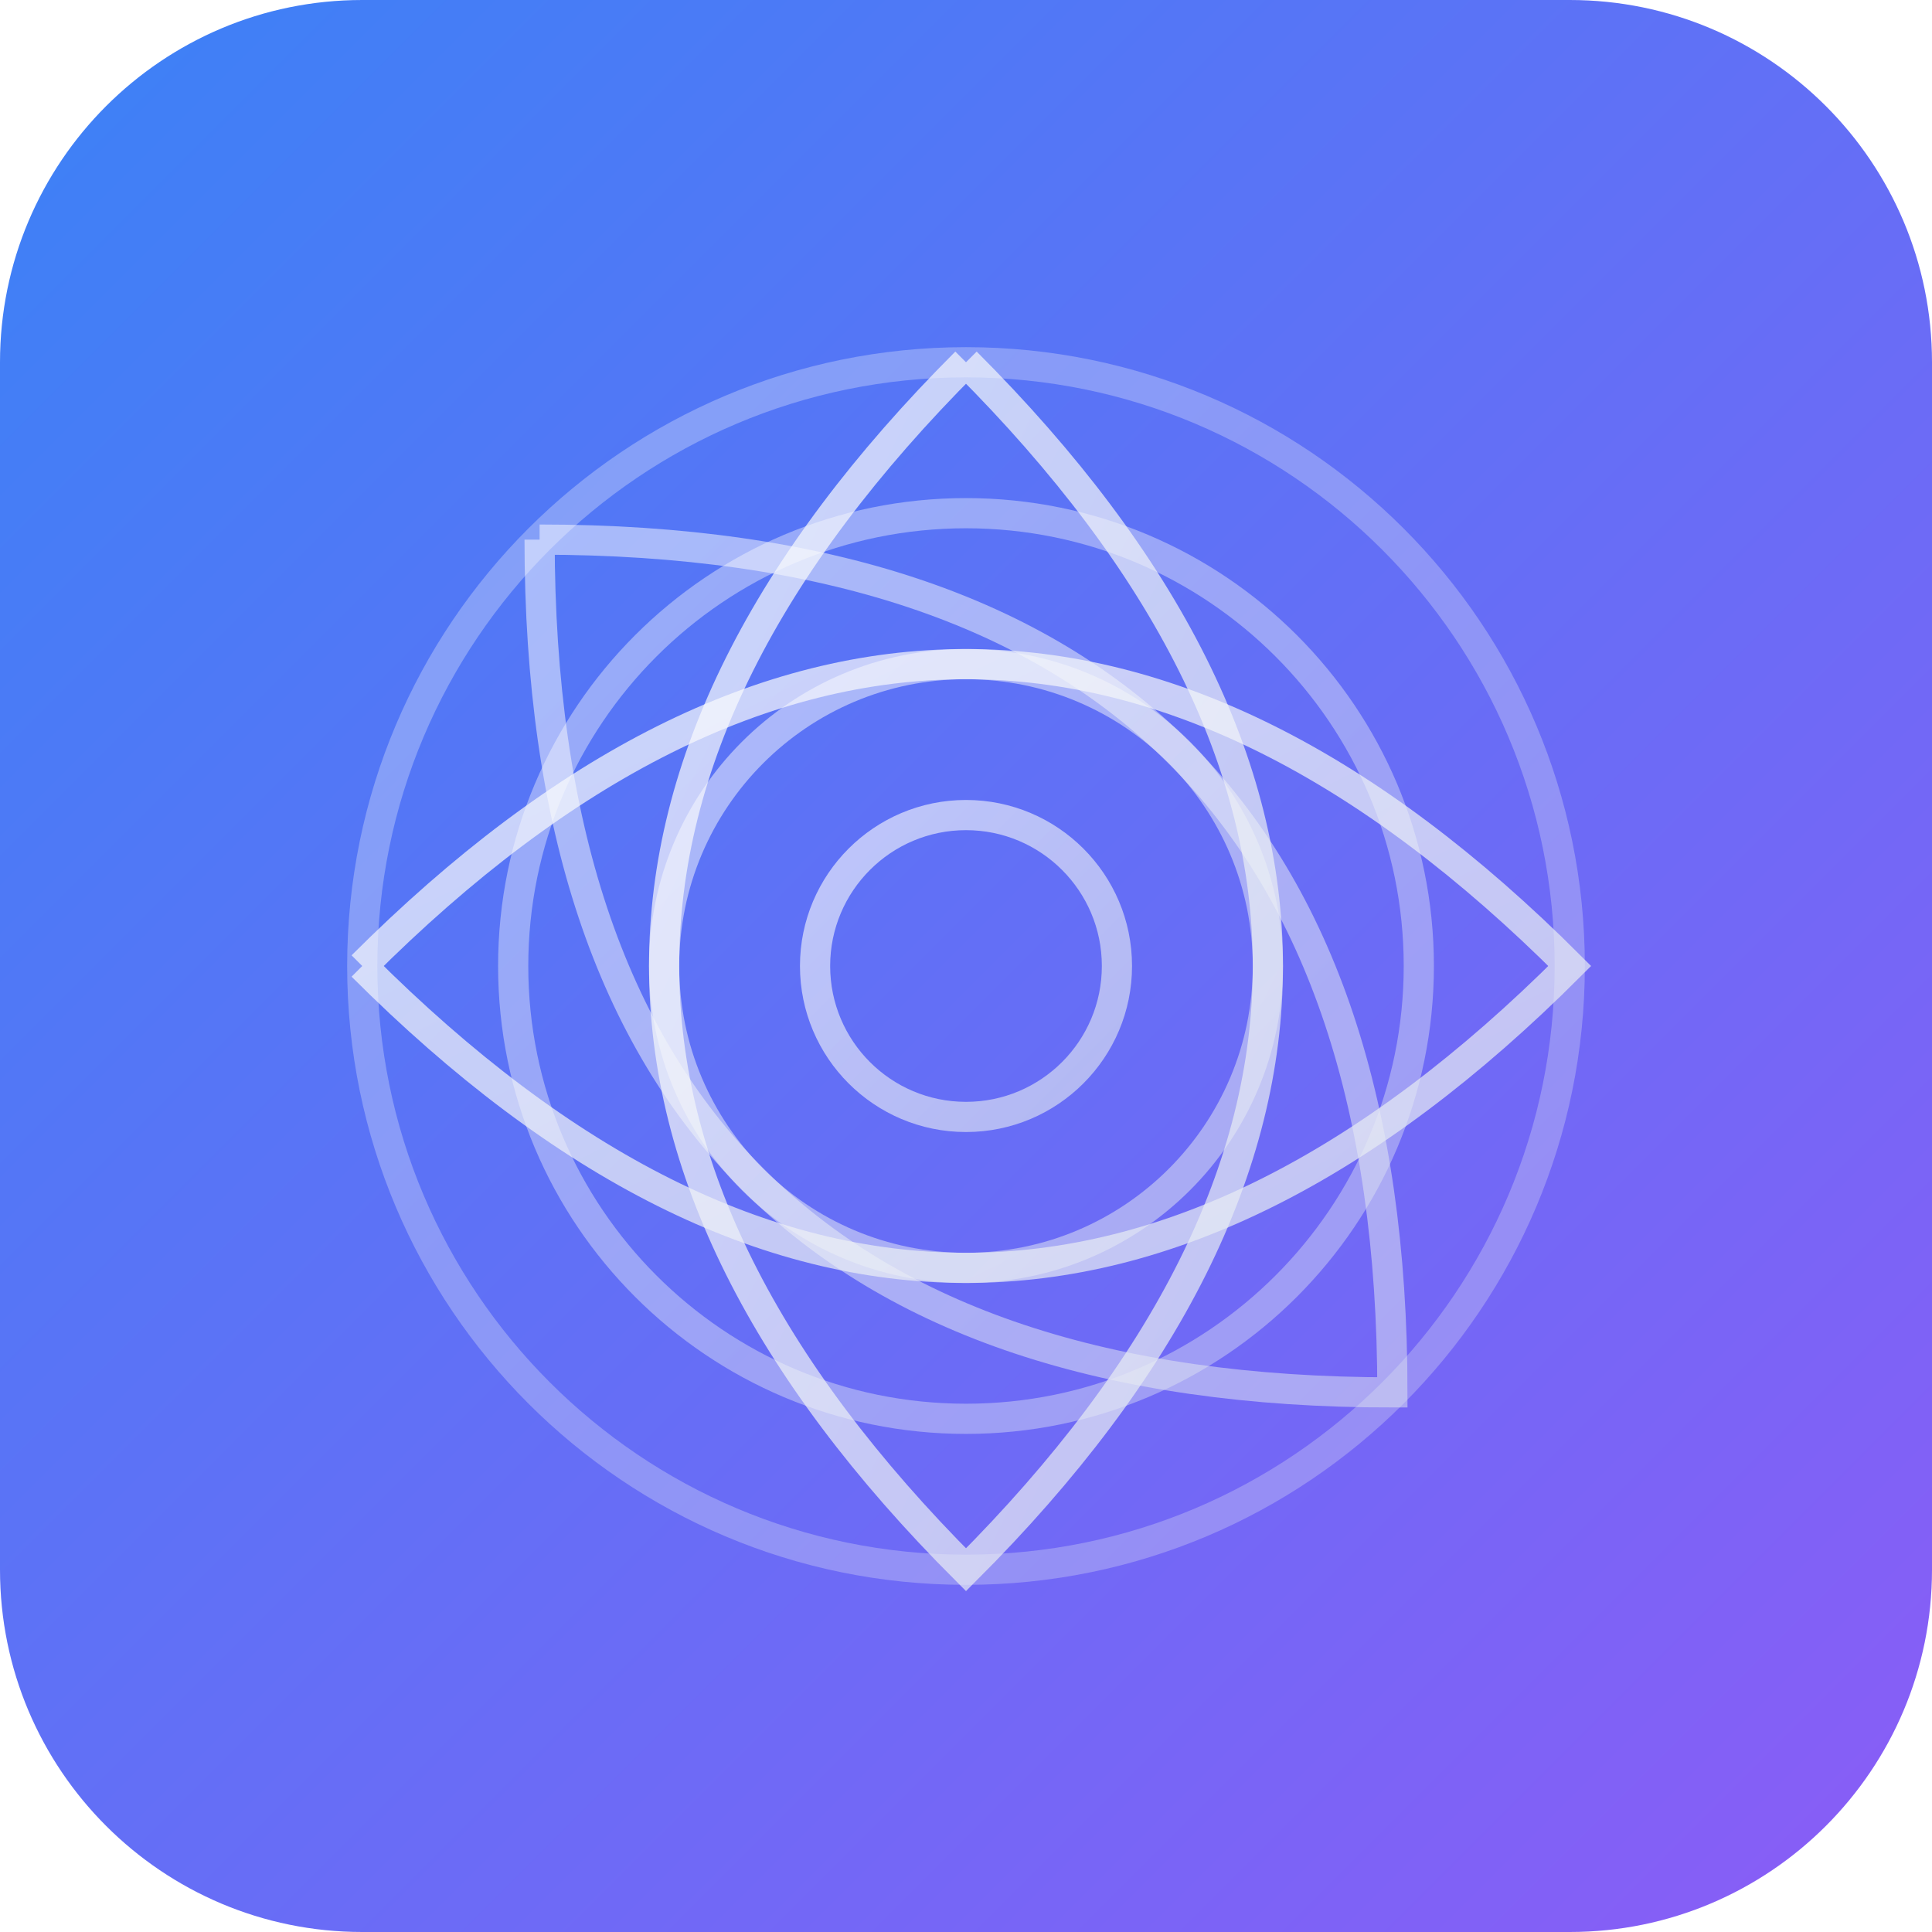
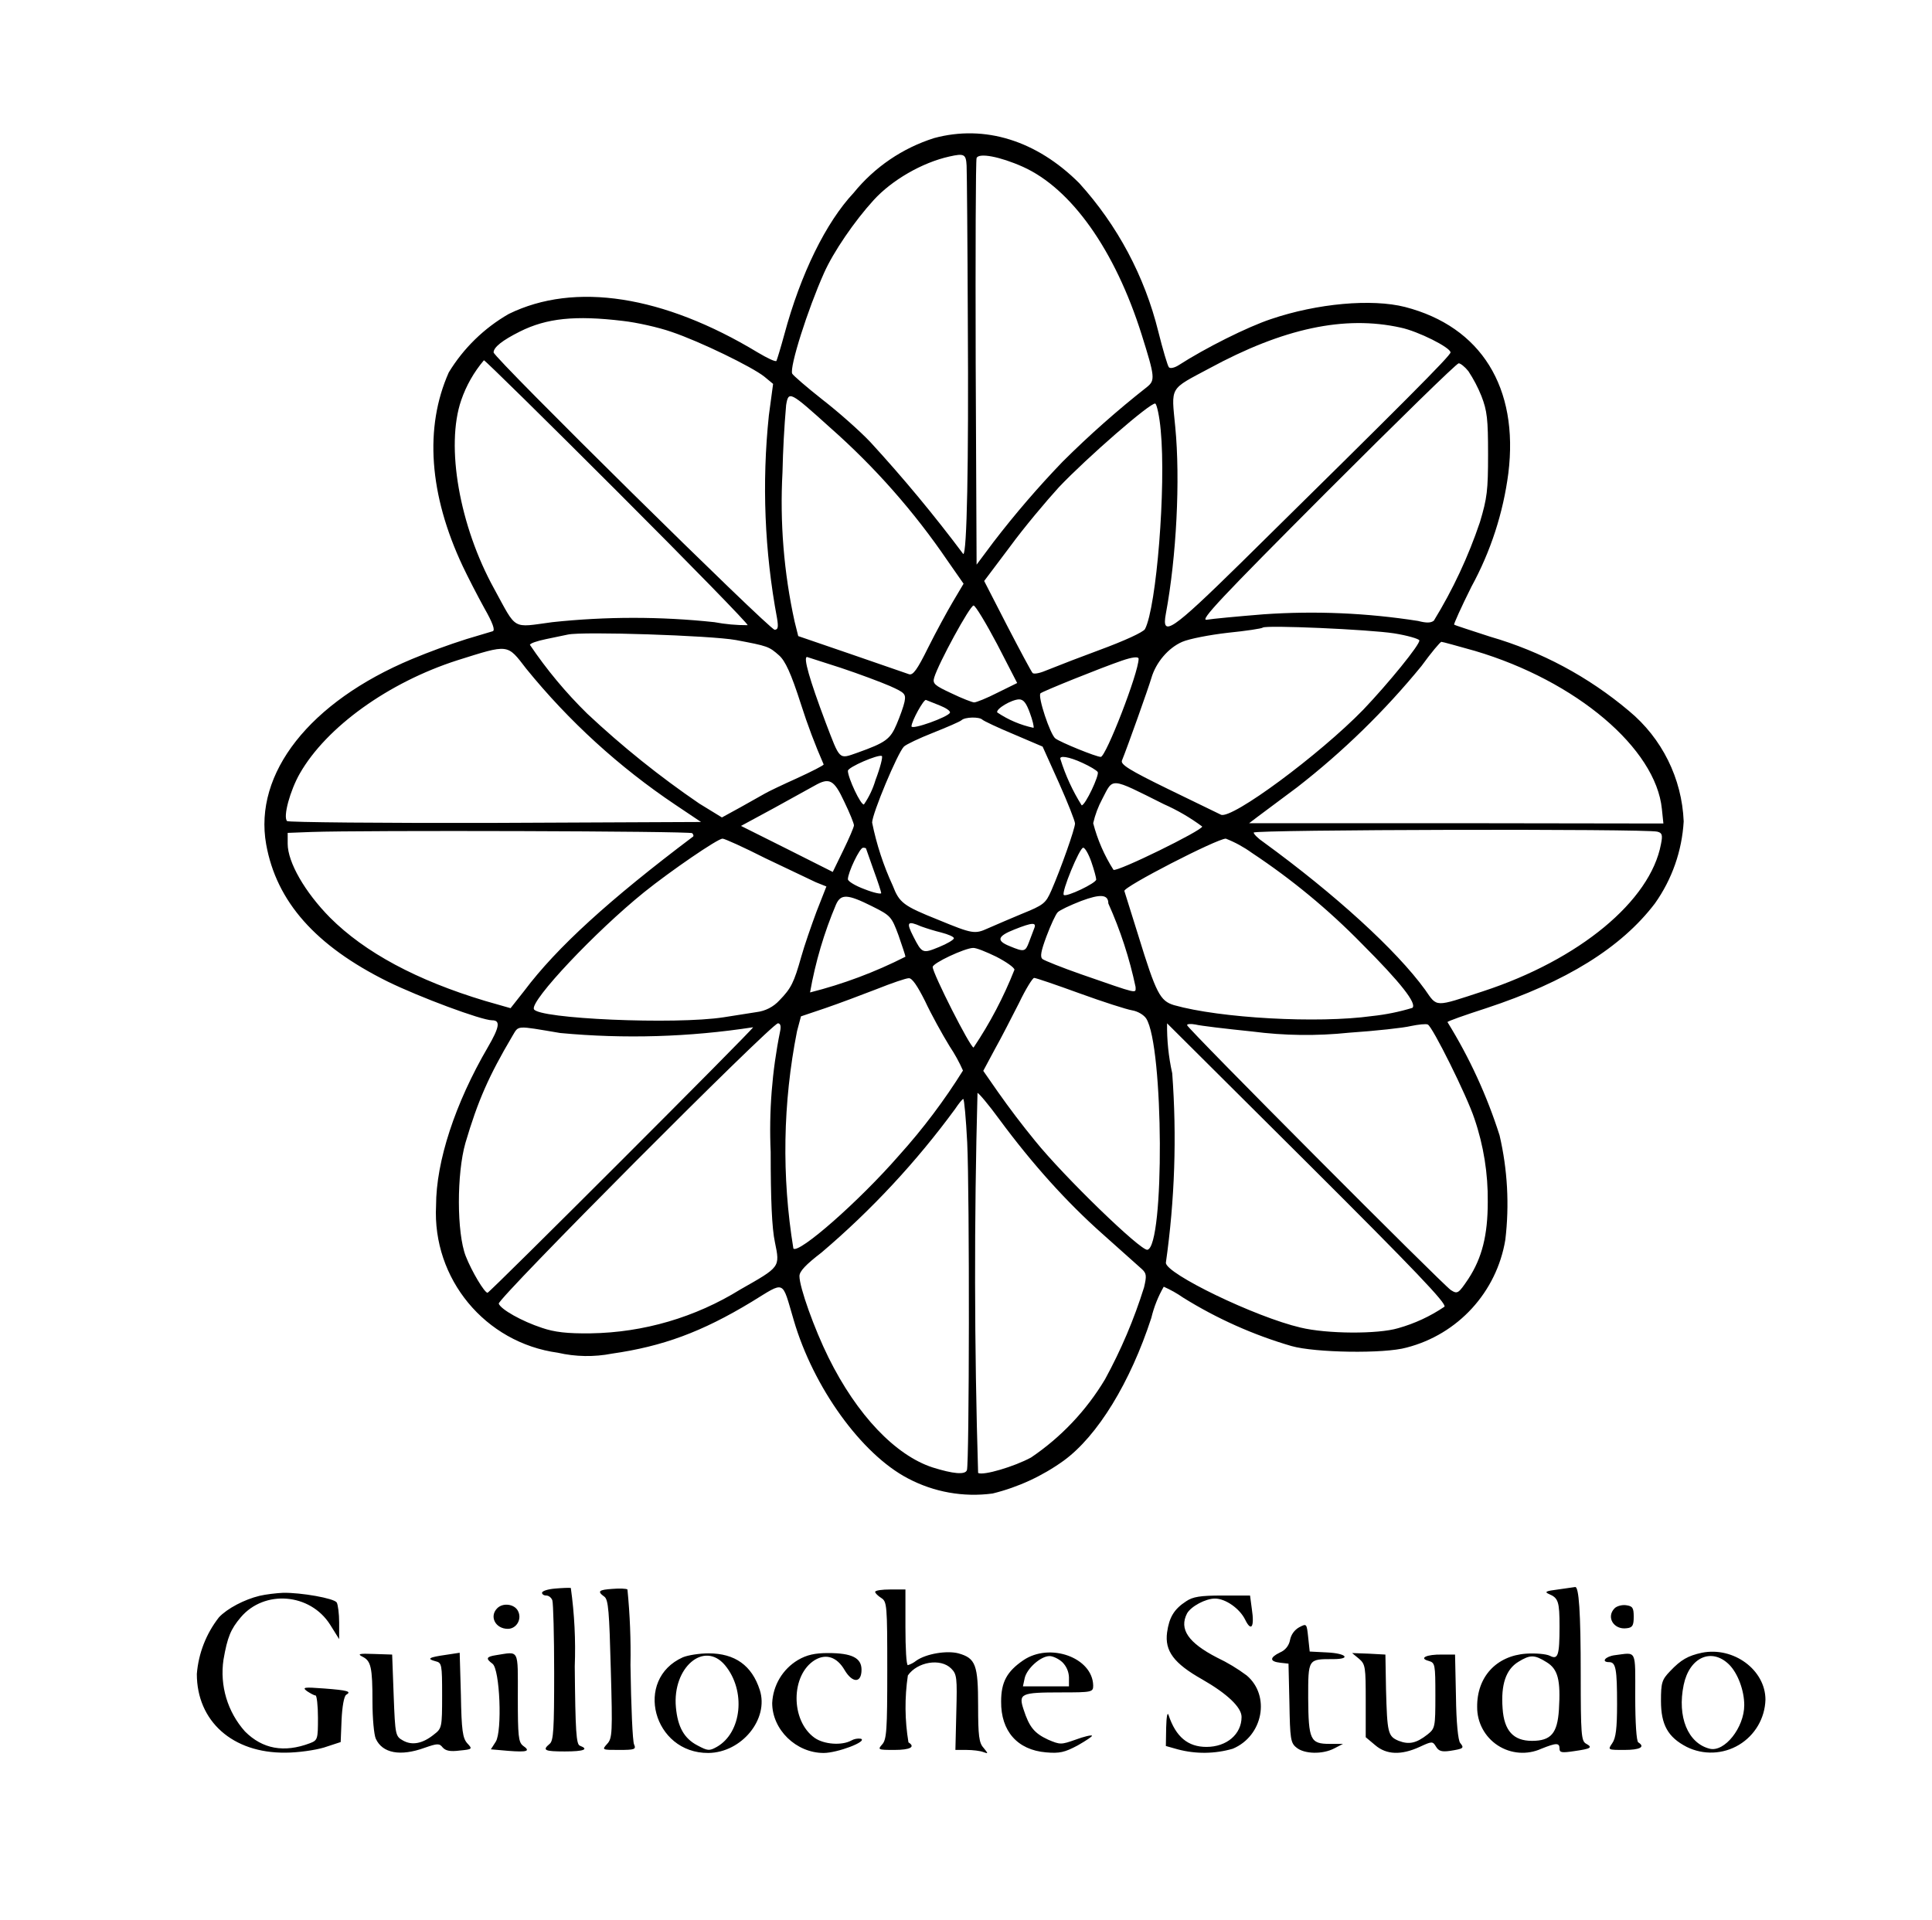
- <svg xmlns="http://www.w3.org/2000/svg" viewBox="0 0 512 512">
-   <defs>
-     <linearGradient id="bg" x1="0%" y1="0%" x2="100%" y2="100%">
-       <stop offset="0%" style="stop-color:#3b82f6" />
-       <stop offset="100%" style="stop-color:#8b5cf6" />
-     </linearGradient>
-     <linearGradient id="pattern" x1="0%" y1="0%" x2="100%" y2="100%">
-       <stop offset="0%" style="stop-color:#ffffff" />
-       <stop offset="100%" style="stop-color:#e2e8f0" />
-     </linearGradient>
-   </defs>
-   <rect width="512" height="512" rx="96" fill="url(#bg)" />
-   <g fill="none" stroke="url(#pattern)" stroke-width="8" transform="translate(256,256)">
-     <circle r="160" opacity="0.3" />
-     <circle r="120" opacity="0.4" />
-     <circle r="80" opacity="0.5" />
-     <circle r="40" opacity="0.6" />
-     <path d="M 0 -160 Q 160 0 0 160 Q -160 0 0 -160" opacity="0.7" />
-     <path d="M -160 0 Q 0 -160 160 0 Q 0 160 -160 0" opacity="0.7" />
-     <path d="M -113 -113 Q 113 -113 113 113 Q -113 113 -113 -113" opacity="0.5" />
-   </g>
+ <svg xmlns="http://www.w3.org/2000/svg" version="1.0" viewBox="0 0 638 634">
+   <path d="M308.5 45.6a55.9 55.9 0 0 0-26.6 18.1c-9.1 9.7-17.5 26.7-22.9 46.8-1.2 4.4-2.4 8.3-2.6 8.7-.3.4-3-.9-6.2-2.8-31.1-18.8-60.4-23.4-82.2-12.7a55.6 55.6 0 0 0-19.8 19.3c-8.1 18.2-6.5 40.4 4.6 64 1.7 3.6 4.9 9.8 7.1 13.8 2.8 4.9 3.7 7.4 2.8 7.7l-8.7 2.6a225 225 0 0 0-18 6.6c-33.7 14.1-52.3 37.7-48.1 61.2 3.4 18.9 16.3 33.5 40.1 45.3 10.4 5.1 31 12.8 34.5 12.8 2.8 0 2.5 2.2-1.4 8.9-10.8 18.5-17.1 37.7-17.1 52.3a46.6 46.6 0 0 0 40.2 48.6 43.1 43.1 0 0 0 17.9.3c16.7-2.4 29.6-7.1 46.1-17.1 11.3-6.9 9.9-7.5 13.9 6 6.5 22.3 22.4 44.3 37.7 52.3a46.5 46.5 0 0 0 28 5 68 68 0 0 0 23.4-10.8c11.3-8.2 22.1-26 29-47.2a38.8 38.8 0 0 1 4.1-10.3 38 38 0 0 1 6.4 3.6 144 144 0 0 0 35.8 16c7.7 2.2 30.6 2.6 38 .5a44.2 44.2 0 0 0 32.6-35.6 100 100 0 0 0-1.9-34.5 167.6 167.6 0 0 0-17.2-37.4c0-.3 5.7-2.3 12.8-4.6 26.4-8.7 44.6-20 55.7-34.6a52 52 0 0 0 9.5-27.1 50 50 0 0 0-18.1-36.5 124.8 124.8 0 0 0-45.8-24.5c-6.4-2.1-11.8-3.8-11.9-4-.2-.1 2.3-5.7 5.7-12.5a107 107 0 0 0 12.2-37.5c3.5-28.3-9-48.4-34.1-54.9-11-2.8-29-1.2-44.3 4-7.8 2.6-21.6 9.5-30.6 15.3-1.3.8-2.7 1.1-3.1.6-.4-.4-2-5.8-3.5-11.8a113.5 113.5 0 0 0-26.1-49c-14.1-14.1-31.2-19.4-47.9-14.9zm10.7 9.1c.1 2.1.3 25.2.4 51.3.3 47.8-.3 77-1.5 77a478.7 478.7 0 0 0-30.7-37c-3.4-3.6-10.5-9.9-15.8-14-5.2-4.1-9.7-8-10-8.6-.9-2.2 5.1-21.1 10.5-33.2 3.1-7 10.1-17.2 16.4-24.1 6-6.6 16-12.4 25-14.4 4.9-1.1 5.5-.8 5.7 3zm18.6.4c16 7.2 30.4 27.5 39.2 55.4 4.4 14 4.5 15.1 1.8 17.3a317.7 317.7 0 0 0-27.9 24.7 315.2 315.2 0 0 0-22.8 26.5l-5.6 7.5-.3-66.5c-.1-36.6 0-67.1.3-67.8.7-1.8 7.7-.5 15.3 2.9zM205.7 106c4.5.5 11.7 2.1 16 3.6 9.5 3.2 26.7 11.6 30.7 14.8l2.9 2.4-1.4 10.4a233 233 0 0 0 2.7 67c.5 3 .3 3.8-.8 3.8-1.7 0-92.8-89.9-92.8-91.6 0-1.7 2.9-4 8.7-6.9 8.8-4.4 18.2-5.4 34-3.5zm256.8 2.2c5.8 1.2 16.5 6.6 16.5 8.2 0 1.1-15.4 16.5-69.1 69.4-23.1 22.7-26.4 24.9-24.9 16.9 3.5-18.8 4.8-44.3 3.1-61.7-1.3-13.5-2.1-12.2 11.2-19.3 24.5-13.3 44.7-17.6 63.2-13.5zM204 162.5c23.9 23.9 43.2 43.7 42.9 44a58 58 0 0 1-11-1 251.7 251.7 0 0 0-53.5 0c-13.5 1.8-11.6 2.9-19.2-11-11.5-20.8-16.1-47.2-10.9-62.3a41 41 0 0 1 7.5-13.2c.4 0 20.3 19.6 44.2 43.5zm280.9-39.9a46 46 0 0 1 4.3 8.2c1.9 4.9 2.2 7.6 2.2 19.2 0 12-.3 14.5-2.7 22.5a159.8 159.8 0 0 1-15.2 32.5c-1 .8-2.5.8-5.2.1a227.5 227.5 0 0 0-51-2.2c-8.7.7-17.1 1.5-18.8 1.8-2.5.4 4.8-7.3 39.5-42.1 23.4-23.4 43-42.6 43.7-42.6.6 0 2.1 1.2 3.2 2.6zm-210.7 18.7a234.4 234.4 0 0 1 38.7 43.9l5.3 7.6-3.5 5.9c-1.9 3.2-5.6 10-8.2 15.2-3.6 7.3-5 9.2-6.3 8.8l-19.1-6.6-17.5-6-1.2-4.8a183.6 183.6 0 0 1-4-49.3 344 344 0 0 1 1.2-22.2c.8-4.8 1.2-4.6 14.6 7.5zm109.1.8c1.8 18.7-1.4 58.5-5.2 65.7-.6 1-6.6 3.8-15.3 7a723 723 0 0 0-17.7 6.8c-1.9.8-3.7 1.1-4.1.7-.4-.4-4.2-7.5-8.4-15.6l-7.6-14.8 8.5-11.3c4.6-6.3 12-15.1 16.2-19.7 9.1-9.6 30.3-28.1 31.8-27.6.5.2 1.4 4.2 1.8 8.8zm-54 70.7 6.6 12.8-6.5 3.2c-3.5 1.8-7 3.2-7.7 3.2-.6 0-4-1.3-7.5-3-5.6-2.6-6.3-3.2-5.7-5.2 1.4-4.7 11.8-23.8 13-23.8.6 0 4.1 5.8 7.8 12.8zm131.1-3.6c4.4.7 8.1 1.8 8.3 2.3.4 1.2-10.3 14.3-18.5 22.9-14.5 14.9-43.4 36.3-47 34.7l-17.5-8.5c-12.9-6.3-15.7-8.1-15.2-9.4 1.8-4.4 8.8-24.1 9.7-27.2 1.5-5.2 5.6-10 10.2-12 2.3-1 9-2.3 15.1-3 6-.6 11.2-1.4 11.5-1.7.9-.9 35.1.6 43.4 1.9zM243 211.4c10.6 2 10.9 2.1 14.3 5.1 2 1.8 3.9 5.8 7.2 16.1a203.1 203.1 0 0 0 7.5 19.9c0 .3-3.9 2.3-8.7 4.5-4.9 2.2-9.7 4.5-10.7 5.1l-8 4.5-6.2 3.4-7.5-4.6a306.6 306.6 0 0 1-37-29.7A146.7 146.7 0 0 1 175 213c0-.5 2.4-1.3 5.3-1.9l7.2-1.5c4.8-1.1 47.3.3 55.5 1.8zm244.1 3.6c33.4 9.9 59.7 32.2 61.7 52.2l.5 4.8-68.4-.1h-68.4l2.9-2.2 13-9.7a256 256 0 0 0 41-40c3.2-4.4 6.2-8 6.6-8 .4 0 5.4 1.4 11.1 3zm-313.3 5.9a224.4 224.4 0 0 0 49.2 44.9l8.5 5.7-67.9.3c-37.4.1-68.4-.2-68.8-.6-1.4-1.4 1-10.1 4.2-15.7 8.8-15.4 29.3-30.1 52-37.4 17.2-5.4 16.4-5.5 22.8 2.8zm103.9-.3c6 2 13.2 4.7 16.2 6 4.9 2.2 5.3 2.6 4.8 5.2-.3 1.5-1.5 4.8-2.6 7.4-2.1 5-3.7 6.1-12.9 9.4-6.3 2.2-5.7 2.7-10.6-10.1-5.3-14.1-7.4-21.5-6.1-21.5l11.2 3.6zm98.3-3c0 4.6-10.8 32.4-12.5 32.4-1.5 0-13.3-4.8-15-6.1-1.7-1.3-5.9-13.9-4.9-14.9.8-.7 19.9-8.4 26.9-10.8 3.5-1.2 5.5-1.4 5.5-.6zM310.3 233c2 .8 3.6 1.8 3.4 2.4-.5 1.4-12.7 5.8-12.7 4.5 0-1.7 4.1-9.1 4.8-8.7l4.5 1.8zm29.8 2.5c.9 2.4 1.4 4.6 1.2 4.9a34 34 0 0 1-12-5.1c-.4-1.2 4.7-4.2 7.2-4.3 1.5 0 2.4 1.2 3.6 4.5zm-15.7 2.2c.4.4 5 2.6 10.3 4.8l9.6 4.1 5.4 12c2.9 6.5 5.3 12.6 5.3 13.4 0 1.7-4.7 15-7.8 22.1-1.9 4.3-2.5 4.8-9.9 7.8a739 739 0 0 0-11 4.7c-4.4 2-5.1 1.9-16.5-2.8-11.5-4.6-12.8-5.6-15-11.3a94 94 0 0 1-6.8-20.8c0-2.9 8.4-23 10.5-25.1.7-.7 5.1-2.8 9.7-4.6 4.5-1.8 8.7-3.6 9.3-4.1 1.1-1.1 5.9-1.2 6.9-.2zm-35.3 20a28.3 28.3 0 0 1-3.8 8c-1 .4-5.3-8.8-5.3-11.1 0-1.2 10-5.5 11.2-4.9.4.2-.5 3.8-2.1 8zm68.4-5.7c2.4 1.1 4.6 2.4 5 3 .6 1-4.1 11-5.3 11a65 65 0 0 1-7-15.2c-.6-1.4 2.8-.9 7.3 1.2zm-78.7 12.8c1.8 3.7 3.2 7.2 3.2 7.8 0 .6-1.6 4.3-3.5 8.2L275 288l-15.1-7.6-15.2-7.6 10.9-5.9 13.4-7.4c4.9-2.8 6.4-2 9.8 5.3zm105.5.8A66 66 0 0 1 397 273c0 1.3-28.1 15.1-29.3 14.3a54 54 0 0 1-6.7-15.4 32 32 0 0 1 3-8c3.7-7.1 2.3-7.3 20.3 1.7zm-155.7 9.6c.4.5.5.9.3 1.1-27.6 20.8-45 36.6-55.8 51l-4.5 5.7-8.4-2.4c-22.6-6.8-39.7-16-51.2-27.5-8.3-8.4-14-18.3-14-24.4v-3.6l7.8-.3c16.9-.6 125.1-.3 125.8.4zm318.7-.5c1.6.4 1.8 1.1 1.2 4.1-3.5 18.8-27 38.2-58.7 48.6-16.2 5.3-15.1 5.4-19.2-.5-9.5-13.1-29.7-31.5-53.3-48.7-1.8-1.2-3.3-2.7-3.3-3.2 0-1 129.8-1.3 133.3-.3zm-294.5 8.8 16.6 7.9 3.5 1.4-3.3 8.4c-1.7 4.6-4 11.2-5 14.8-2.4 8.5-3.3 10.4-7.2 14.4a12.2 12.2 0 0 1-7.6 3.9L239 336c-16 2.5-61.5.5-62.7-2.7-1.1-2.9 20.3-25.6 36.4-38.6 8.7-7 24.3-17.7 25.9-17.7.7 0 7.1 2.9 14.2 6.5zm160.6-1.8a223 223 0 0 1 36.3 30c12.8 12.8 18.3 19.8 16.7 21.2a71 71 0 0 1-13.3 2.7c-18 2.5-50.2.7-65.4-3.6-4.6-1.4-5.9-3.8-11.8-23l-4.6-14.7c-.5-1.3 30.6-17.3 33.5-17.3a39 39 0 0 1 8.6 4.7zM286 280.3l2.5 7.1c1.4 3.8 2.5 7.2 2.5 7.6 0 .4-2.5-.1-5.5-1.3-3-1.1-5.5-2.6-5.5-3.3 0-2.2 3.9-10.4 5-10.4.5 0 1 .1 1 .3zm74.4 4.4c.9 2.6 1.6 5.2 1.6 5.8 0 1.2-9.9 5.9-10.7 5.1-.9-.8 5.2-15.6 6.4-15.6.6 0 1.8 2.1 2.7 4.7zm5.6 13.7a135.9 135.9 0 0 1 9 27.6c0 2.2 1.3 2.5-18-4.2-6.3-2.2-12-4.5-12.7-5-.9-.7-.6-2.5 1.3-7.6 1.4-3.7 3-7.2 3.7-7.9.7-.7 4.1-2.3 7.7-3.7 6.4-2.4 9-2.2 9 .8zm-78.1.9c6.2 3.1 6.5 3.4 8.8 9.6 1.2 3.5 2.3 6.7 2.3 7.1a151 151 0 0 1-31.5 11.8 134 134 0 0 1 8.6-29.1c1.6-3.5 3.8-3.4 11.8.6zm16.3 6.7a70 70 0 0 0 6.6 2c2.3.6 4.2 1.4 4.2 1.9s-2.2 1.8-4.9 2.9c-5.4 2.2-5.6 2.2-8.5-3.5-2.4-4.7-2-5.3 2.6-3.3zm37.3.7-1.7 4.5c-1.2 3.2-1.6 3.3-6.4 1.3-4.5-1.8-4-3.3 1.6-5.5 6-2.4 7.4-2.4 6.5-.3zM329 316c3.3 1.7 6 3.6 6 4.3a135 135 0 0 1-13.5 25.7c-1.1 0-13.5-24.5-13.5-26.6 0-1.3 10.5-6.2 13.3-6.3 1-.1 4.4 1.3 7.7 2.9zm-23.5 14.7c2 4.3 5.7 11 8.1 14.9a53 53 0 0 1 4.4 8 199 199 0 0 1-21 27.9c-13.4 15.4-33.2 32.7-35 30.9a201.7 201.7 0 0 1 1.2-71.8l1.3-4.9 8-2.7c4.4-1.5 12.1-4.4 17-6.3 5-2 9.7-3.6 10.6-3.6 1.1-.1 2.9 2.6 5.4 7.6zm51-2.6c7.7 2.8 15.5 5.3 17.3 5.6 1.9.3 3.9 1.5 4.7 2.7 5.8 9 6.1 75.3.4 76.4-2.2.4-27.5-24.1-37.1-36a281 281 0 0 1-12.3-16.2l-4.8-6.9 3.8-7.1c2.2-3.9 5.7-10.8 8-15.3 2.2-4.6 4.5-8.3 5-8.3.6 0 7.3 2.3 15 5.1zm-98.9 12.6a163.4 163.4 0 0 0-3.1 39.8c0 15.6.4 25.2 1.4 29.8 1.7 8.3 1.8 8.1-11.4 15.6a96.6 96.6 0 0 1-49.5 14.5c-7.7.1-11.9-.4-16-1.8-6.7-2.2-13.6-6.1-14.3-8-.6-1.5 90.1-92.6 92.2-92.6.8 0 1.1.9.7 2.7zM432 384.4c35 34.9 45.8 46.2 45 47.2a52.5 52.5 0 0 1-15.3 7.1c-6.7 2-23.5 1.9-32.2-.2-15-3.5-44.5-17.8-44.5-21.4a291.6 291.6 0 0 0 2.1-62.6 71 71 0 0 1-1.7-16.5l46.6 46.4zm-18.5-43.7a137 137 0 0 0 32 .4c8.8-.6 18-1.6 20.4-2.2 2.4-.5 5-.8 5.6-.5 1.5.6 12.9 23.5 15.4 31.1a82.1 82.1 0 0 1 4.4 27.5c0 11-1.9 18.5-6.4 25.4-3.3 4.9-3.6 5.1-5.8 3.7-2.5-1.6-87.1-86.5-87.1-87.5 0-.4 1.2-.5 2.8-.2 1.5.4 9.9 1.4 18.7 2.3zm-228.5.5a259.1 259.1 0 0 0 63.7-1.9c.3.4-87 87.7-87.7 87.7-1 0-5.2-7-7.2-12.1-3-7.7-3-27.3-.1-37.4 4.1-13.9 7.7-22.1 15.5-35.3 2.2-3.6.9-3.5 15.8-1zm145 28.5c11 14.9 22.3 27.4 34 37.8l13.1 11.7c1.5 1.4 1.6 2.2.7 6a167 167 0 0 1-12.9 30.4 82 82 0 0 1-24.4 25.8c-5.5 3-15.9 6.1-17.5 5.1a2189 2189 0 0 1-.2-125.5c.4 0 3.7 3.9 7.2 8.7zm-10.6 7.7c.8 17 .7 106.1-.1 108.2-.6 1.6-4.6 1.2-11.3-.9-12.3-4-25-17.3-34.4-36.3-4.7-9.5-9.6-23.2-9.6-26.9 0-1.6 2.1-3.8 7.3-7.8a277.9 277.9 0 0 0 44.1-47.4c1.2-1.8 2.4-3.3 2.7-3.3.3 0 .9 6.5 1.3 14.4zM183.3 524.7c-2.4.2-4.3.8-4.3 1.4 0 .5.6.9 1.4.9.8 0 1.7.7 2 1.6.3.9.6 11.6.6 23.9 0 18.6-.2 22.5-1.5 23.5-2.5 2.1-1.7 2.5 5 2.5 6.3 0 8.1-.7 5-1.9-1.2-.4-1.5-4.6-1.7-26.2a146 146 0 0 0-1.3-25.9c-.5-.1-2.9 0-5.2.2zm19 .1c-4.6.3-5.2.8-2.7 2.6 1.3 1 1.6 4.9 2.1 23.9.6 21 .5 22.9-1.2 24.7-1.8 2-1.7 2 4 2 5.1 0 5.6-.2 4.9-1.8-.5-.9-1-12.7-1.2-26.2a213 213 0 0 0-1-25c-.4-.3-2.6-.4-4.9-.2zm312.2.2c-4 .5-4.6.8-3 1.5 3.1 1.3 3.5 2.5 3.5 10.7 0 9.6-.5 11.1-3.2 9.7-1.2-.6-4.7-.9-7.8-.7-9.9.7-16.3 7.7-16.2 17.6a15 15 0 0 0 21.2 13.8c5-2 6-2 6 0 0 1.3.8 1.4 4.8.8 5.6-.8 6.3-1.2 3.9-2.5-1.5-.9-1.7-3.1-1.7-22.7 0-20.9-.6-29.4-1.9-29l-5.6.8zm-3.8 24c3.8 2.3 4.7 5.9 4.1 15.7-.5 7.8-2.6 10.3-8.9 10.3-6.1 0-9.2-3.3-9.7-10.7-.6-7.9 1.1-12.9 5.2-15.4 3.9-2.4 5.3-2.4 9.3.1zM289 525.8c0 .4.9 1.3 2 2 1.9 1.2 2 2.3 2 23.9 0 19.7-.2 22.9-1.7 24.5-1.5 1.7-1.4 1.8 4 1.8 5.3 0 7.1-1 4.7-2.5a70.9 70.9 0 0 1-.2-22.1c3.1-4.5 10.8-5.8 14.3-2.3 1.9 1.9 2 3 1.7 14.5l-.3 12.4h3.7c2 0 4.5.3 5.5.7 1.7.6 1.7.6.1-1.4-1.5-1.6-1.8-4-1.8-13.9 0-13.5-.8-15.7-6.5-17.3-3.8-1-10.6.1-13.9 2.4a8.6 8.6 0 0 1-2.8 1.5c-.5 0-.8-5.6-.8-12.5V525h-5c-2.7 0-5 .3-5 .8zm-203.3 1.3c-5 1.2-10.7 4.2-13.4 7.1a34.9 34.9 0 0 0-7.3 18.7c0 15.6 11.8 26.2 29.3 26 4 0 9.7-.8 12.7-1.7l5.5-1.8.3-7.4c.2-4.3.8-7.7 1.5-8.2 1.9-1.1.6-1.5-7.3-2.1-6.7-.5-7.3-.4-5.6.9 1.1.7 2.3 1.4 2.8 1.4.4 0 .8 3.3.8 7.4 0 7.1-.1 7.4-2.7 8.4-8.5 3.2-15.6 1.9-21.4-3.9a29.2 29.2 0 0 1-7.1-23.7c1.3-7.5 2.4-10.1 5.7-14 7.8-9.2 22.9-8 29.5 2.4l3 4.8v-5.5c0-2.9-.4-5.9-.8-6.6-.9-1.4-11.8-3.3-17.7-3.2-2.2.1-5.7.5-7.8 1zm306 1.8c-4 2.6-5.6 5.3-6.3 10.3-.8 6.1 2.2 10.2 11.6 15.5 8.2 4.7 13 9.2 13 12.4 0 5.7-4.9 9.9-11.6 9.9-6.1 0-10.1-3.3-12.5-10.5-.4-1.2-.7.5-.8 4.1l-.1 6.1 3.9 1.1a33.9 33.9 0 0 0 18.2-.2c10-4.2 12.5-17.5 4.6-24.2a58 58 0 0 0-9.8-5.9c-9.5-4.9-12.6-9.4-9.9-14.6 1.3-2.3 6.1-4.9 9.2-4.9 3.5 0 8.2 3.3 10 7 2 4.1 3.1 2.4 2.2-3.5l-.6-4.5h-9.2c-7.2 0-9.7.4-11.9 1.9zm-227.5 2.3c-2.7 2.7-.6 6.8 3.5 6.8 2.9 0 4.8-3.3 3.3-6-1.2-2.2-4.9-2.7-6.8-.8zm369 0c-2.9 2.9-.3 7.2 4 6.6 1.9-.2 2.3-.9 2.3-3.8 0-3-.4-3.5-2.5-3.8-1.4-.2-3.1.3-3.8 1zM429 537.5a6.2 6.2 0 0 0-3 4.2 5.5 5.5 0 0 1-3.3 4.1c-3.5 1.7-3.5 3 .1 3.4l2.7.3.3 13c.2 11.8.4 13.2 2.3 14.7 2.6 2.2 8.7 2.3 12.5.3l2.9-1.5h-4.4c-6.4 0-7-1.3-7.1-15.1 0-13.1-.1-12.9 8.3-12.9 6 0 4.3-1.9-2-2.2l-5.8-.3-.5-4.7c-.5-4.6-.5-4.6-3-3.3zm133 8.4c-4.6 1-6.9 2.3-10.5 6.1-2.7 2.8-3 3.8-3 9.8 0 7.9 2.3 12 8.5 15.2a18 18 0 0 0 26-15.6c0-9.8-10.5-17.6-21-15.5zm9 3.9c2.9 2.9 5 8.6 5 13.4 0 7.4-6.5 15.6-11.4 14.4-7.2-1.8-10.8-10.5-8.6-21.1 1.9-9.1 9.2-12.4 15-6.7zm-451.3-2.6c2.8 1.4 3.3 3.4 3.3 15 0 5.3.5 10.8 1.1 12.1 2.2 4.8 8.1 5.9 16.1 3 4.3-1.5 4.9-1.5 6-.1 1 1.1 2.5 1.4 5.6 1 4.2-.4 4.3-.5 2.5-2.4-1.5-1.7-1.9-4.2-2.1-16l-.4-13.9-4.6.7c-5.6.8-6.4 1.3-3.4 2.1 2.1.5 2.2 1 2.2 11.3 0 10.6-.1 10.9-2.7 12.9-3.7 3-7.2 3.7-10.2 2-2.5-1.4-2.6-1.7-3.1-14.9l-.5-13.5-6-.2c-4.9-.2-5.6 0-3.8.9zm44.1-.5c-3.2.5-3.5 1.1-1.2 2.8 2.5 1.7 3.3 22.4 1.1 25.8l-1.6 2.5 5.7.5c6.4.5 7.5.1 4.9-1.7-1.5-1.2-1.7-3.2-1.7-16 0-16.3.6-15.1-7.2-13.9zm61.7.7c-16.3 7.3-9.8 31.7 8.4 31.6 11-.1 20.1-11.2 17-20.8-2.6-8.1-8.2-12.1-16.9-12.1-3 0-6.8.6-8.5 1.3zm13.9 2.6c7 8.4 5.6 22.3-2.7 27-2.5 1.4-3 1.3-6.4-.5-4.4-2.3-6.5-6.1-7.1-12.6-1.2-13.1 9.3-22.1 16.2-13.9zm24.1-1.7a17.5 17.5 0 0 0-8.5 14.2c0 8.8 7.9 16.5 17 16.5 4.5 0 14.6-3.8 12.3-4.7a5 5 0 0 0-3.2.6c-3.1 1.7-9 1.3-12.1-.9-8-5.7-7.9-20.8.1-25.7 3.7-2.2 7.3-1 9.8 3.3 2.6 4.4 5.6 4.4 5.6-.1 0-3.9-3.2-5.5-11-5.5-4.4 0-7.1.6-10 2.3zm74.4.1c-5.4 3.7-7.3 7.2-7.3 13.6-.1 9.8 5.4 16 14.8 16.8 4.5.4 6.2 0 10.5-2.3 2.8-1.6 4.9-3 4.7-3.2-.2-.3-2.7.3-5.4 1.3-4.8 1.7-5.1 1.7-9.1 0-4.5-2.1-6.2-4.1-8.1-10-1.7-5.2-.9-5.6 12.3-5.6 10.4 0 10.7-.1 10.7-2.3-.2-9.2-14.3-14.3-23.1-8.3zm12.9.6a7.4 7.4 0 0 1 2.2 5v3h-15.2l.6-2.8c.8-3.2 5.3-7.2 8.2-7.2 1.1 0 3 .9 4.2 2zm98-1.1c2.1 1.8 2.2 2.7 2.2 13.9v12l3.1 2.6c3.7 3.2 8.6 3.4 14.7.6 4.1-1.9 4.3-1.9 5.4-.1.9 1.5 1.9 1.8 4.7 1.4 4.4-.7 4.7-.9 3.3-2.6-.7-.8-1.3-6.9-1.4-15.3l-.3-13.9h-4.3c-5.1-.1-7.8 1.2-4.4 2.1 2.1.6 2.2 1.1 2.2 11.4 0 10.5-.1 10.9-2.6 12.9-3.7 2.9-6.1 3.4-9.5 2.1-3.6-1.5-3.8-2.6-4.2-17l-.2-11.5-5.5-.3-5.5-.2 2.3 1.9zm84.5-1.2c-3.2.4-4.7 2.3-1.9 2.3 2.2 0 2.6 2.3 2.6 13.9 0 8-.4 11.2-1.6 12.9-1.5 2.2-1.5 2.2 4 2.2 5.2 0 7-1 4.6-2.5-.6-.4-1-6.5-1-15.1 0-15.9.6-14.6-6.7-13.7z" />
</svg>
